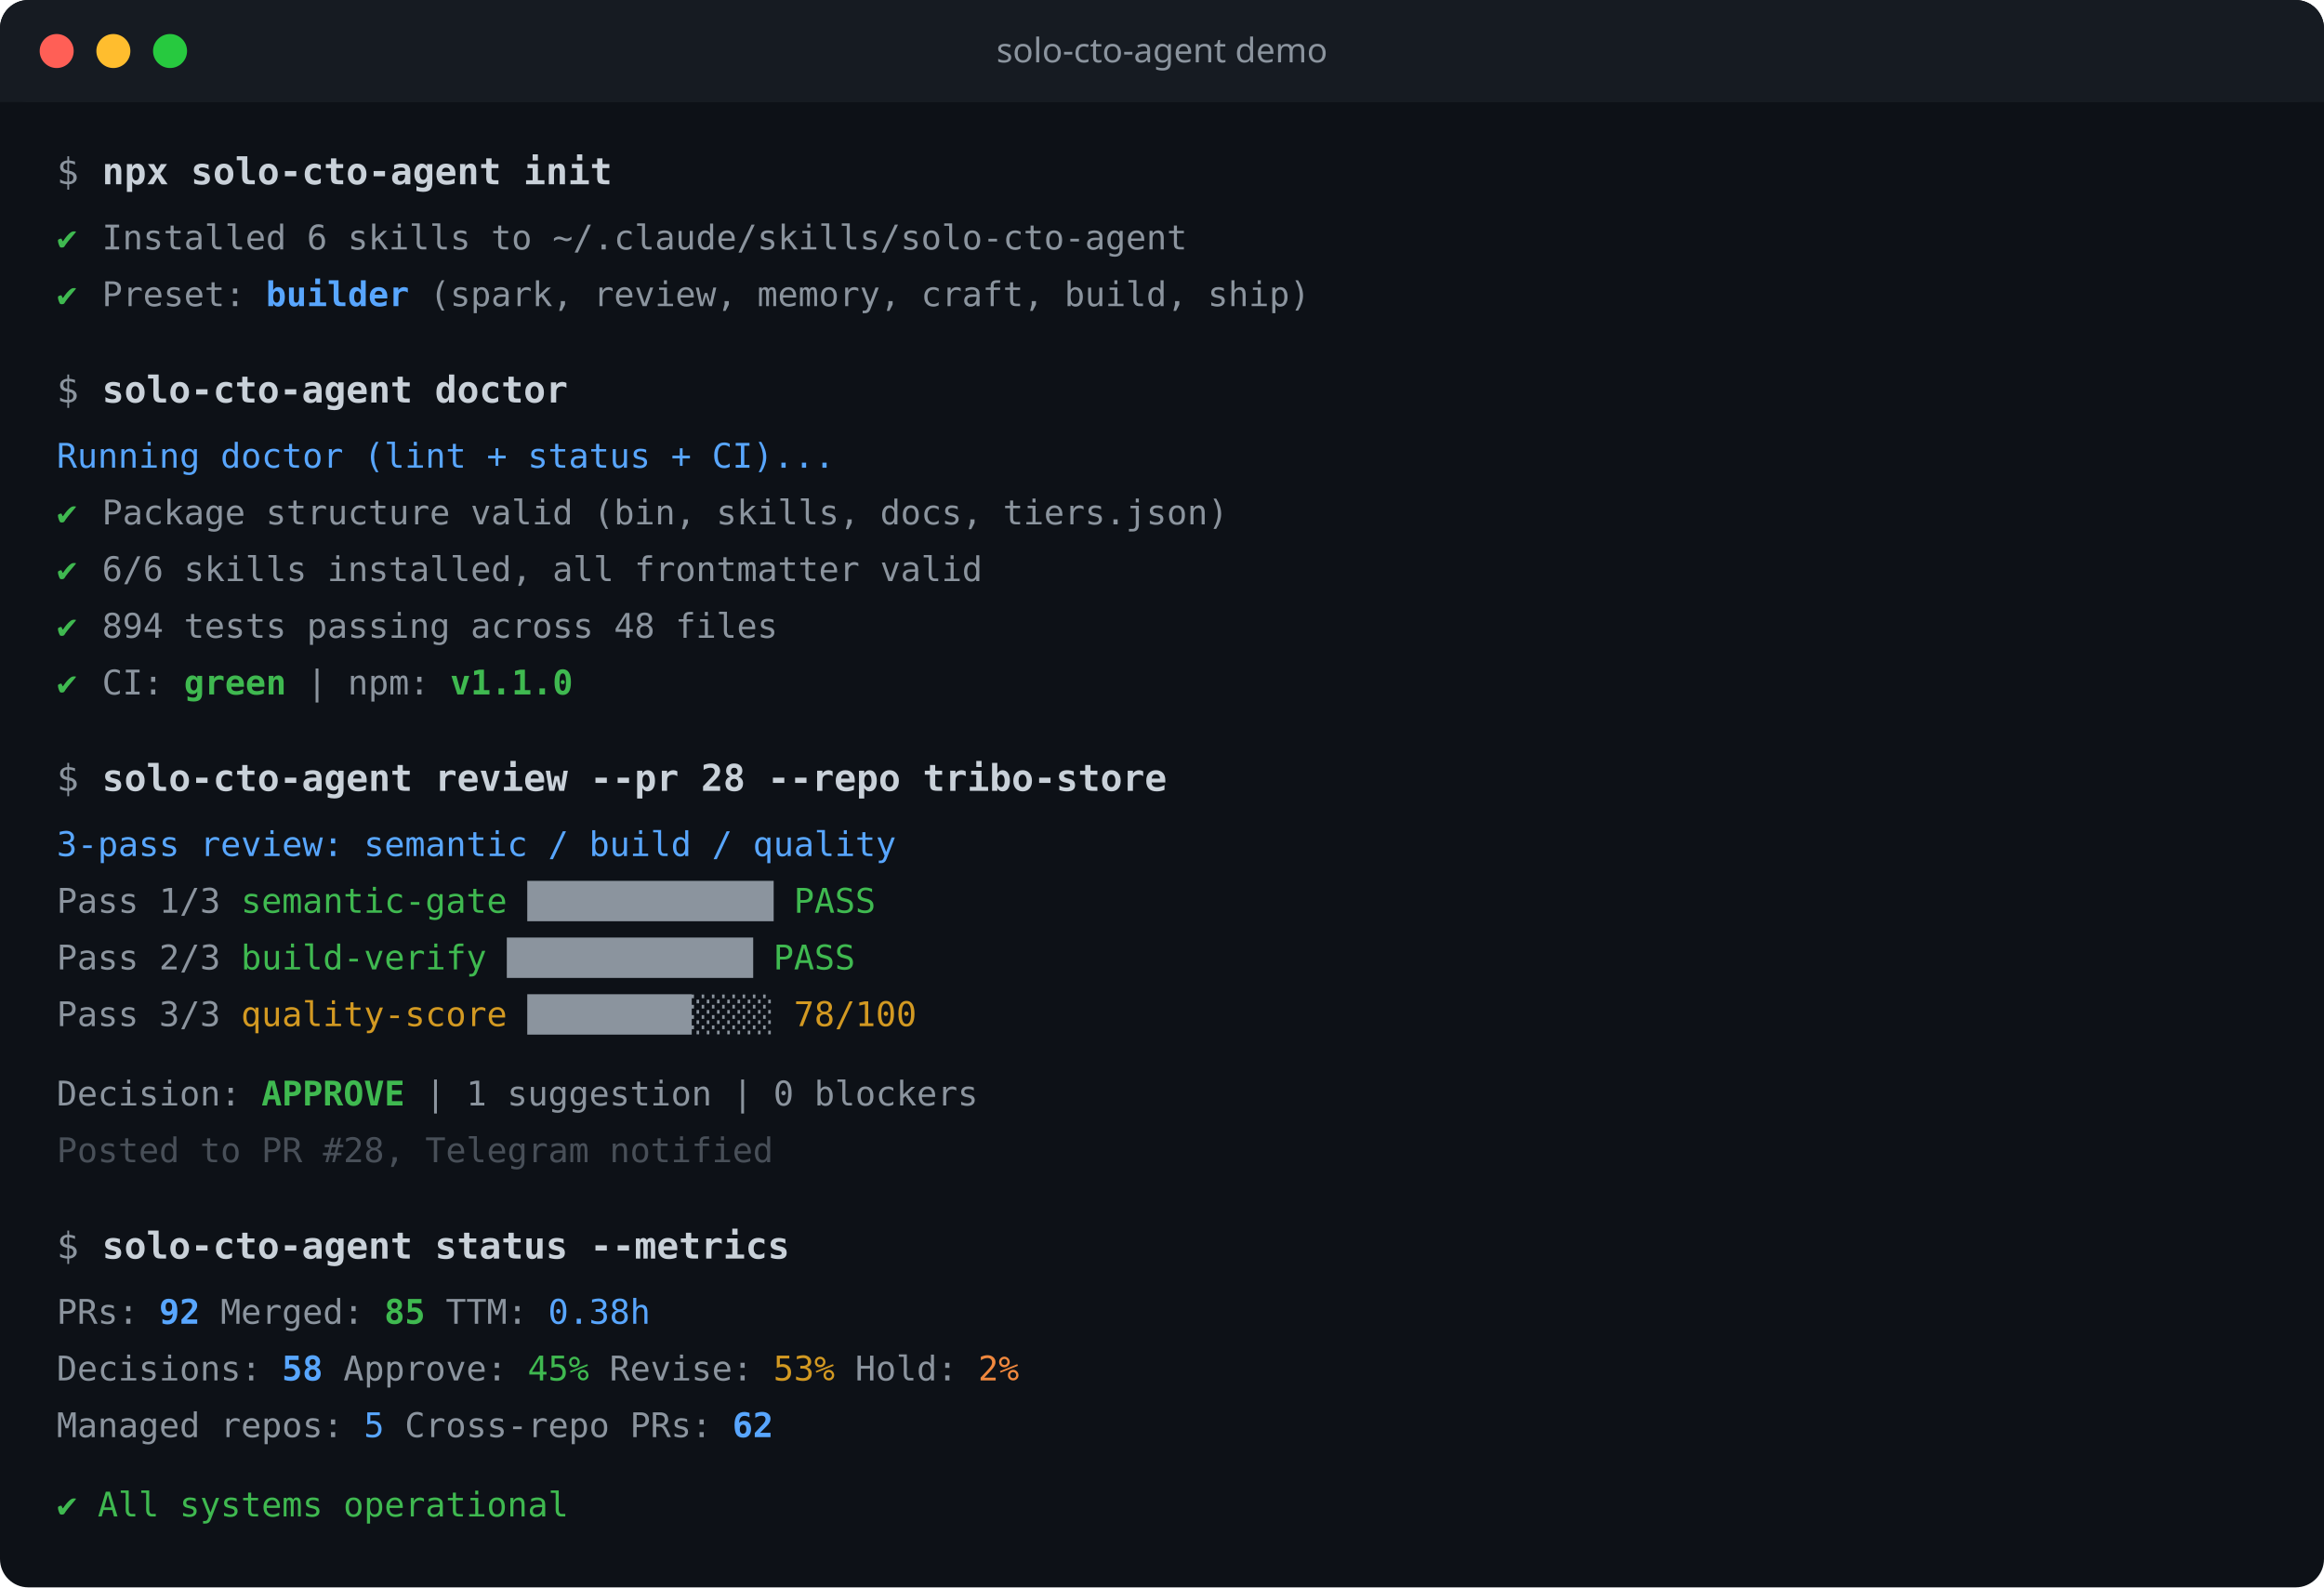
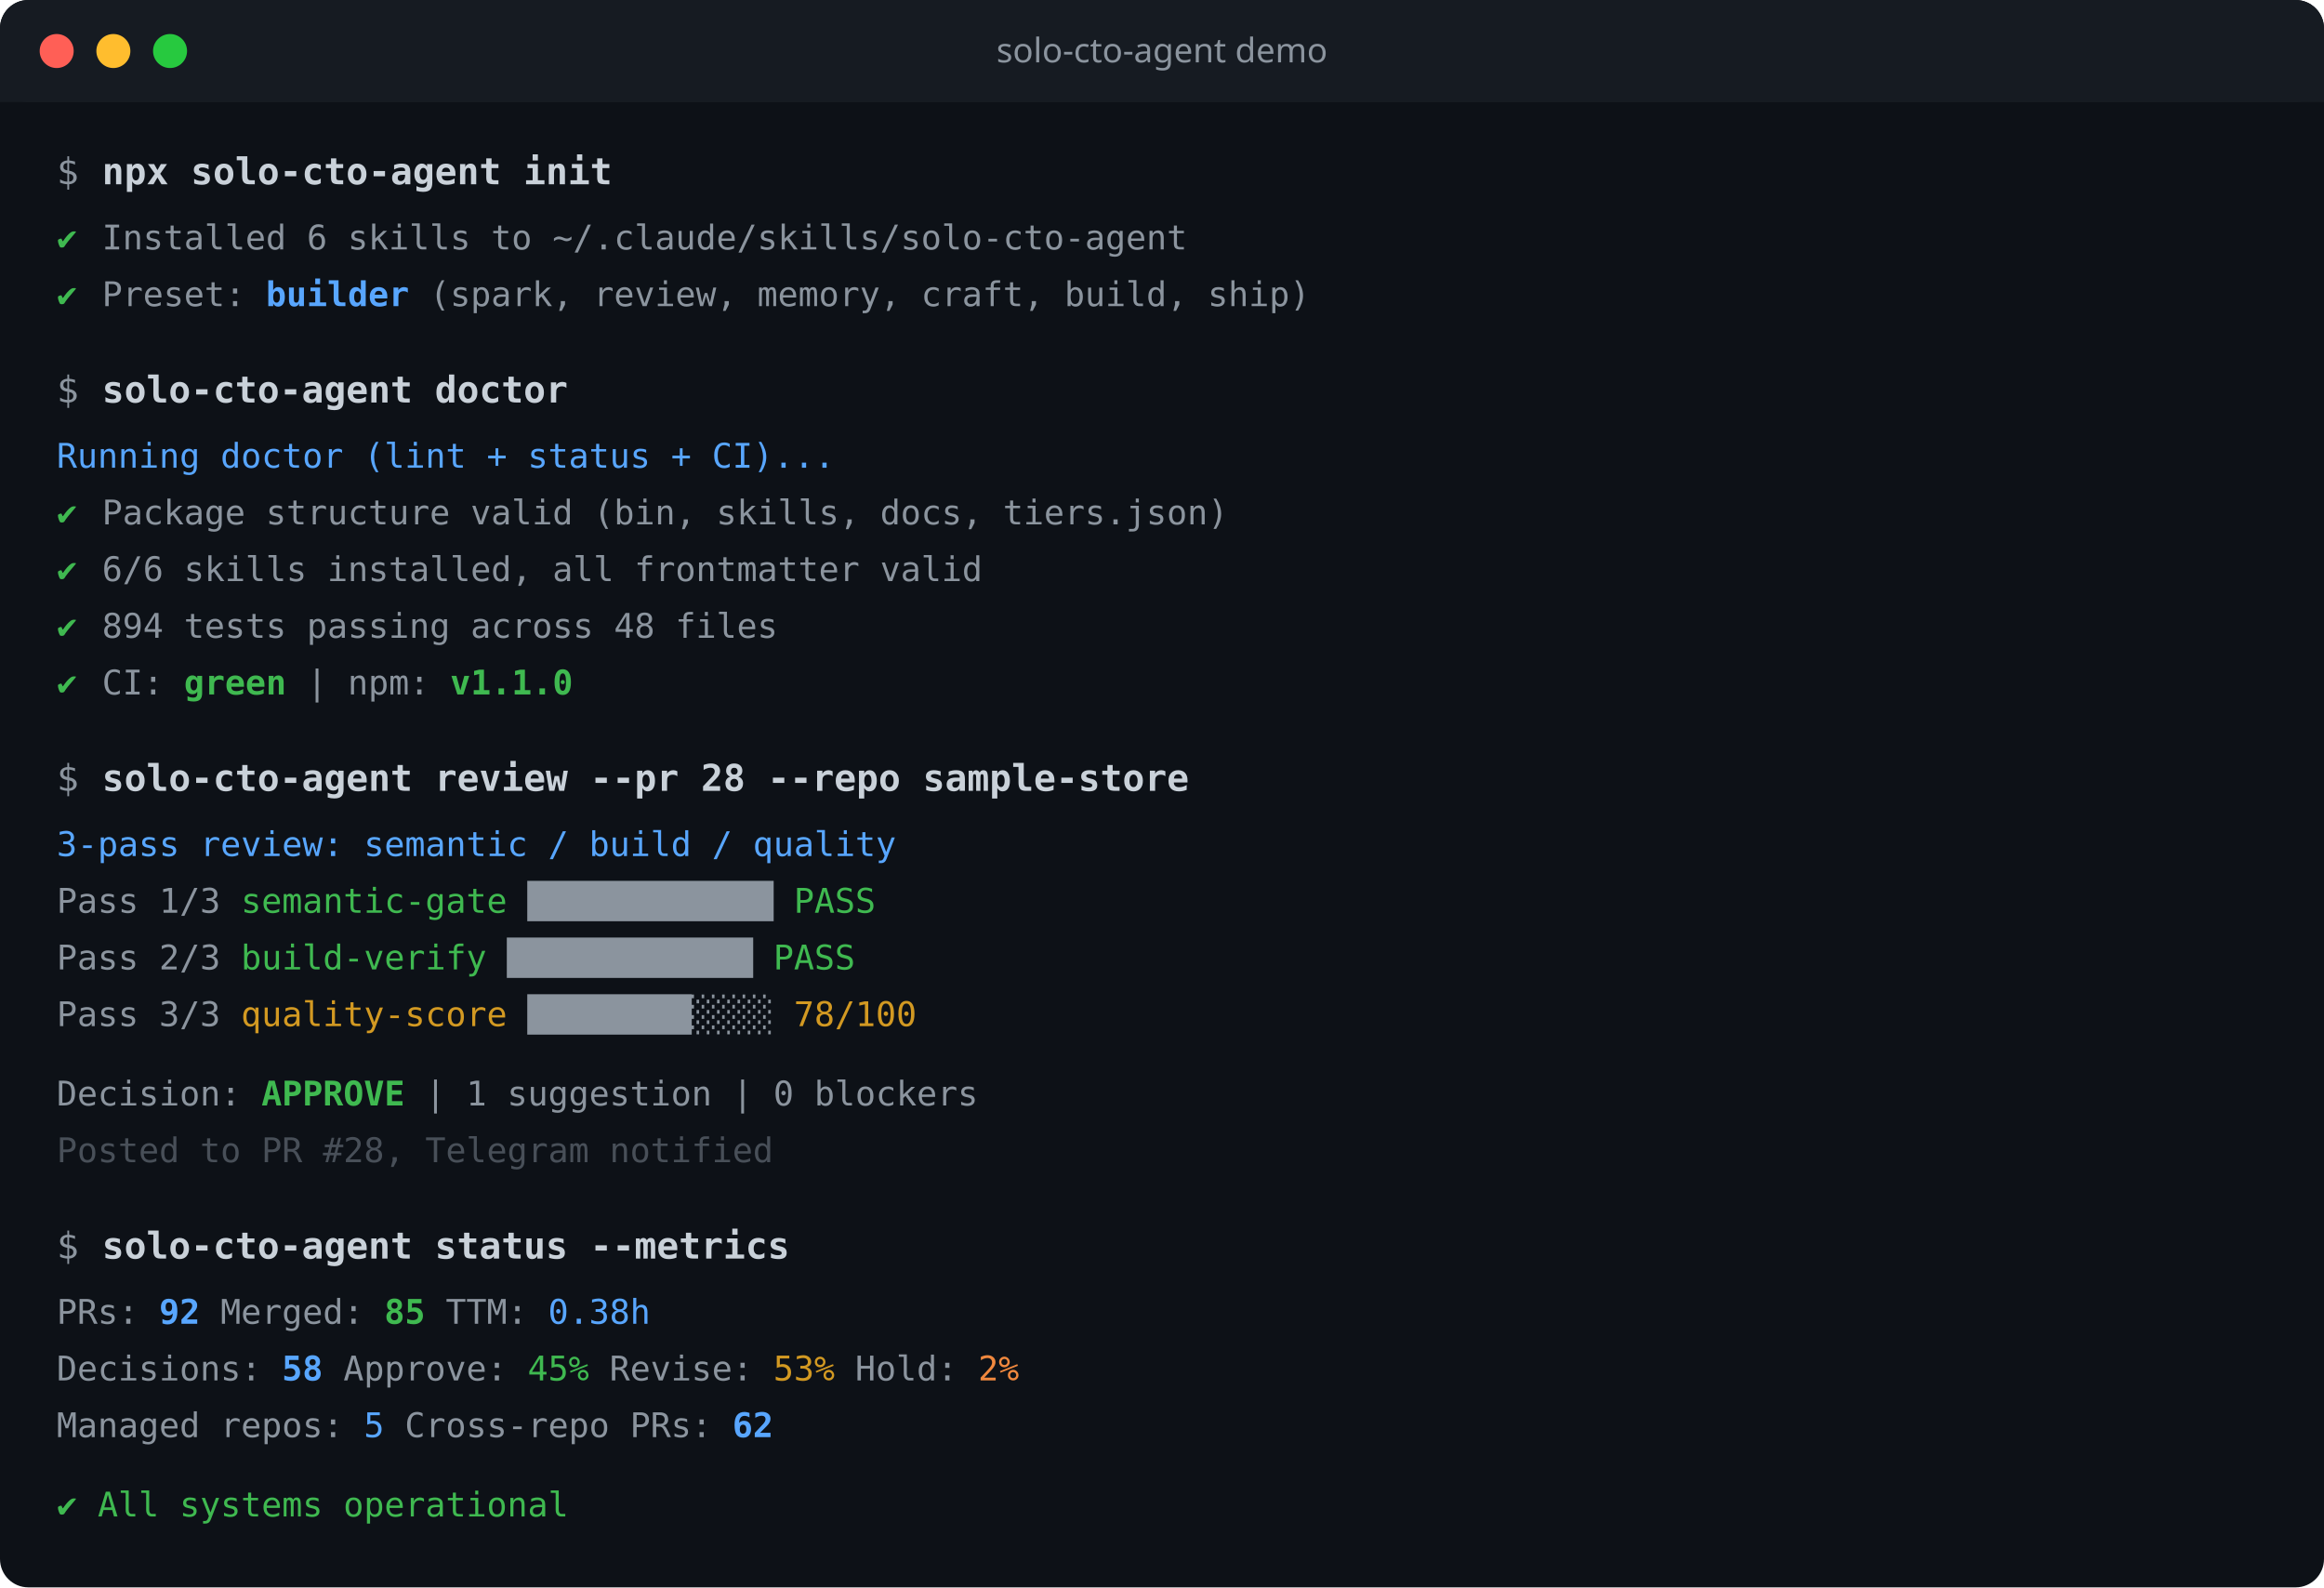
<svg xmlns="http://www.w3.org/2000/svg" width="820" height="560" viewBox="0 0 820 560">
  <defs>
    <style>
      @keyframes blink { 0%,49%{opacity:1}50%,100%{opacity:0} }
      @keyframes fadeIn { 0%{opacity:0}100%{opacity:1} }
      .term-bg { fill: #0d1117; }
      .title-bar { fill: #161b22; }
      .dot-red { fill: #ff5f56; }
      .dot-yellow { fill: #ffbd2e; }
      .dot-green { fill: #27c93f; }
      .prompt { fill: #8b949e; font-family: 'Fira Code', Consolas, monospace; font-size: 13px; }
      .cmd { fill: #c9d1d9; font-family: 'Fira Code', Consolas, monospace; font-size: 13px; font-weight: 600; }
      .output { fill: #8b949e; font-family: 'Fira Code', Consolas, monospace; font-size: 12px; }
      .success { fill: #3fb950; }
      .accent { fill: #58a6ff; }
      .warn { fill: #d29922; }
      .highlight { fill: #f0883e; }
      .dim { fill: #484f58; }
      .bold { font-weight: 700; }
      .g1 { animation: fadeIn 0.3s ease-out 0.5s both; }
      .g2 { animation: fadeIn 0.3s ease-out 1.2s both; }
      .g3 { animation: fadeIn 0.3s ease-out 1.6s both; }
      .g4 { animation: fadeIn 0.3s ease-out 2.4s both; }
      .g5 { animation: fadeIn 0.3s ease-out 2.8s both; }
      .g6 { animation: fadeIn 0.3s ease-out 3.2s both; }
      .g7 { animation: fadeIn 0.3s ease-out 3.6s both; }
      .g8 { animation: fadeIn 0.3s ease-out 4.0s both; }
      .g9 { animation: fadeIn 0.3s ease-out 4.4s both; }
      .g10 { animation: fadeIn 0.3s ease-out 5.2s both; }
      .g11 { animation: fadeIn 0.3s ease-out 5.6s both; }
      .g12 { animation: fadeIn 0.3s ease-out 6.0s both; }
      .g13 { animation: fadeIn 0.3s ease-out 6.4s both; }
      .g14 { animation: fadeIn 0.3s ease-out 6.8s both; }
      .g15 { animation: fadeIn 0.3s ease-out 7.2s both; }
      .g16 { animation: fadeIn 0.3s ease-out 8.0s both; }
      .g17 { animation: fadeIn 0.3s ease-out 8.4s both; }
      .g18 { animation: fadeIn 0.3s ease-out 9.0s both; }
    </style>
  </defs>
  <rect class="term-bg" width="820" height="560" rx="10" />
  <rect class="title-bar" width="820" height="36" rx="10" />
  <rect class="title-bar" y="26" width="820" height="10" />
  <circle class="dot-red" cx="20" cy="18" r="6" />
  <circle class="dot-yellow" cx="40" cy="18" r="6" />
  <circle class="dot-green" cx="60" cy="18" r="6" />
  <text x="410" y="22" text-anchor="middle" fill="#8b949e" font-family="sans-serif" font-size="12">solo-cto-agent demo</text>
  <g class="g1">
    <text class="prompt" x="20" y="65">$</text>
    <text class="cmd" x="36" y="65">npx solo-cto-agent init</text>
  </g>
  <g class="g2">
    <text class="output success" x="20" y="88">✔</text>
    <text class="output" x="36" y="88">Installed 6 skills to ~/.claude/skills/solo-cto-agent</text>
  </g>
  <g class="g3">
    <text class="output success" x="20" y="108">✔</text>
    <text class="output" x="36" y="108">Preset: <tspan class="accent bold">builder</tspan> (spark, review, memory, craft, build, ship)</text>
  </g>
  <g class="g4">
    <text class="prompt" x="20" y="142">$</text>
    <text class="cmd" x="36" y="142">solo-cto-agent doctor</text>
  </g>
  <g class="g5">
    <text class="output accent" x="20" y="165">Running doctor (lint + status + CI)...</text>
  </g>
  <g class="g6">
    <text class="output success" x="20" y="185">✔</text>
    <text class="output" x="36" y="185">Package structure valid (bin, skills, docs, tiers.json)</text>
  </g>
  <g class="g7">
    <text class="output success" x="20" y="205">✔</text>
    <text class="output" x="36" y="205">6/6 skills installed, all frontmatter valid</text>
  </g>
  <g class="g8">
    <text class="output success" x="20" y="225">✔</text>
    <text class="output" x="36" y="225">894 tests passing across 48 files</text>
  </g>
  <g class="g9">
    <text class="output success" x="20" y="245">✔</text>
    <text class="output" x="36" y="245">CI: <tspan class="success bold">green</tspan>  |  npm: <tspan class="success bold">v1.1.0</tspan>
    </text>
  </g>
  <g class="g10">
    <text class="prompt" x="20" y="279">$</text>
-     <text class="cmd" x="36" y="279">solo-cto-agent review --pr 28 --repo tribo-store</text>
+     <text class="cmd" x="36" y="279">solo-cto-agent review --pr 28 --repo sample-store</text>
  </g>
  <g class="g11">
    <text class="output accent" x="20" y="302">3-pass review: semantic / build / quality</text>
  </g>
  <g class="g12">
    <text class="output" x="20" y="322">  Pass 1/3  <tspan class="success">semantic-gate</tspan>   ████████████  <tspan class="success">PASS</tspan>
    </text>
  </g>
  <g class="g13">
    <text class="output" x="20" y="342">  Pass 2/3  <tspan class="success">build-verify</tspan>    ████████████  <tspan class="success">PASS</tspan>
    </text>
  </g>
  <g class="g14">
    <text class="output" x="20" y="362">  Pass 3/3  <tspan class="warn">quality-score</tspan>   ████████░░░░  <tspan class="warn">78/100</tspan>
    </text>
  </g>
  <g class="g15">
    <text class="output" x="20" y="390">  Decision: <tspan class="success bold">APPROVE</tspan>  |  1 suggestion  |  0 blockers</text>
    <text class="output dim" x="20" y="410">  Posted to PR #28, Telegram notified</text>
  </g>
  <g class="g16">
    <text class="prompt" x="20" y="444">$</text>
    <text class="cmd" x="36" y="444">solo-cto-agent status --metrics</text>
  </g>
  <g class="g17">
    <text class="output" x="20" y="467">  PRs: <tspan class="accent bold">92</tspan>  Merged: <tspan class="success bold">85</tspan>  TTM: <tspan class="accent">0.38h</tspan>
    </text>
    <text class="output" x="20" y="487">  Decisions: <tspan class="accent bold">58</tspan>  Approve: <tspan class="success">45%</tspan>  Revise: <tspan class="warn">53%</tspan>  Hold: <tspan class="highlight">2%</tspan>
    </text>
    <text class="output" x="20" y="507">  Managed repos: <tspan class="accent">5</tspan>  Cross-repo PRs: <tspan class="accent bold">62</tspan>
    </text>
  </g>
  <g class="g18">
    <text class="output success" x="20" y="535">✔ All systems operational</text>
  </g>
</svg>
